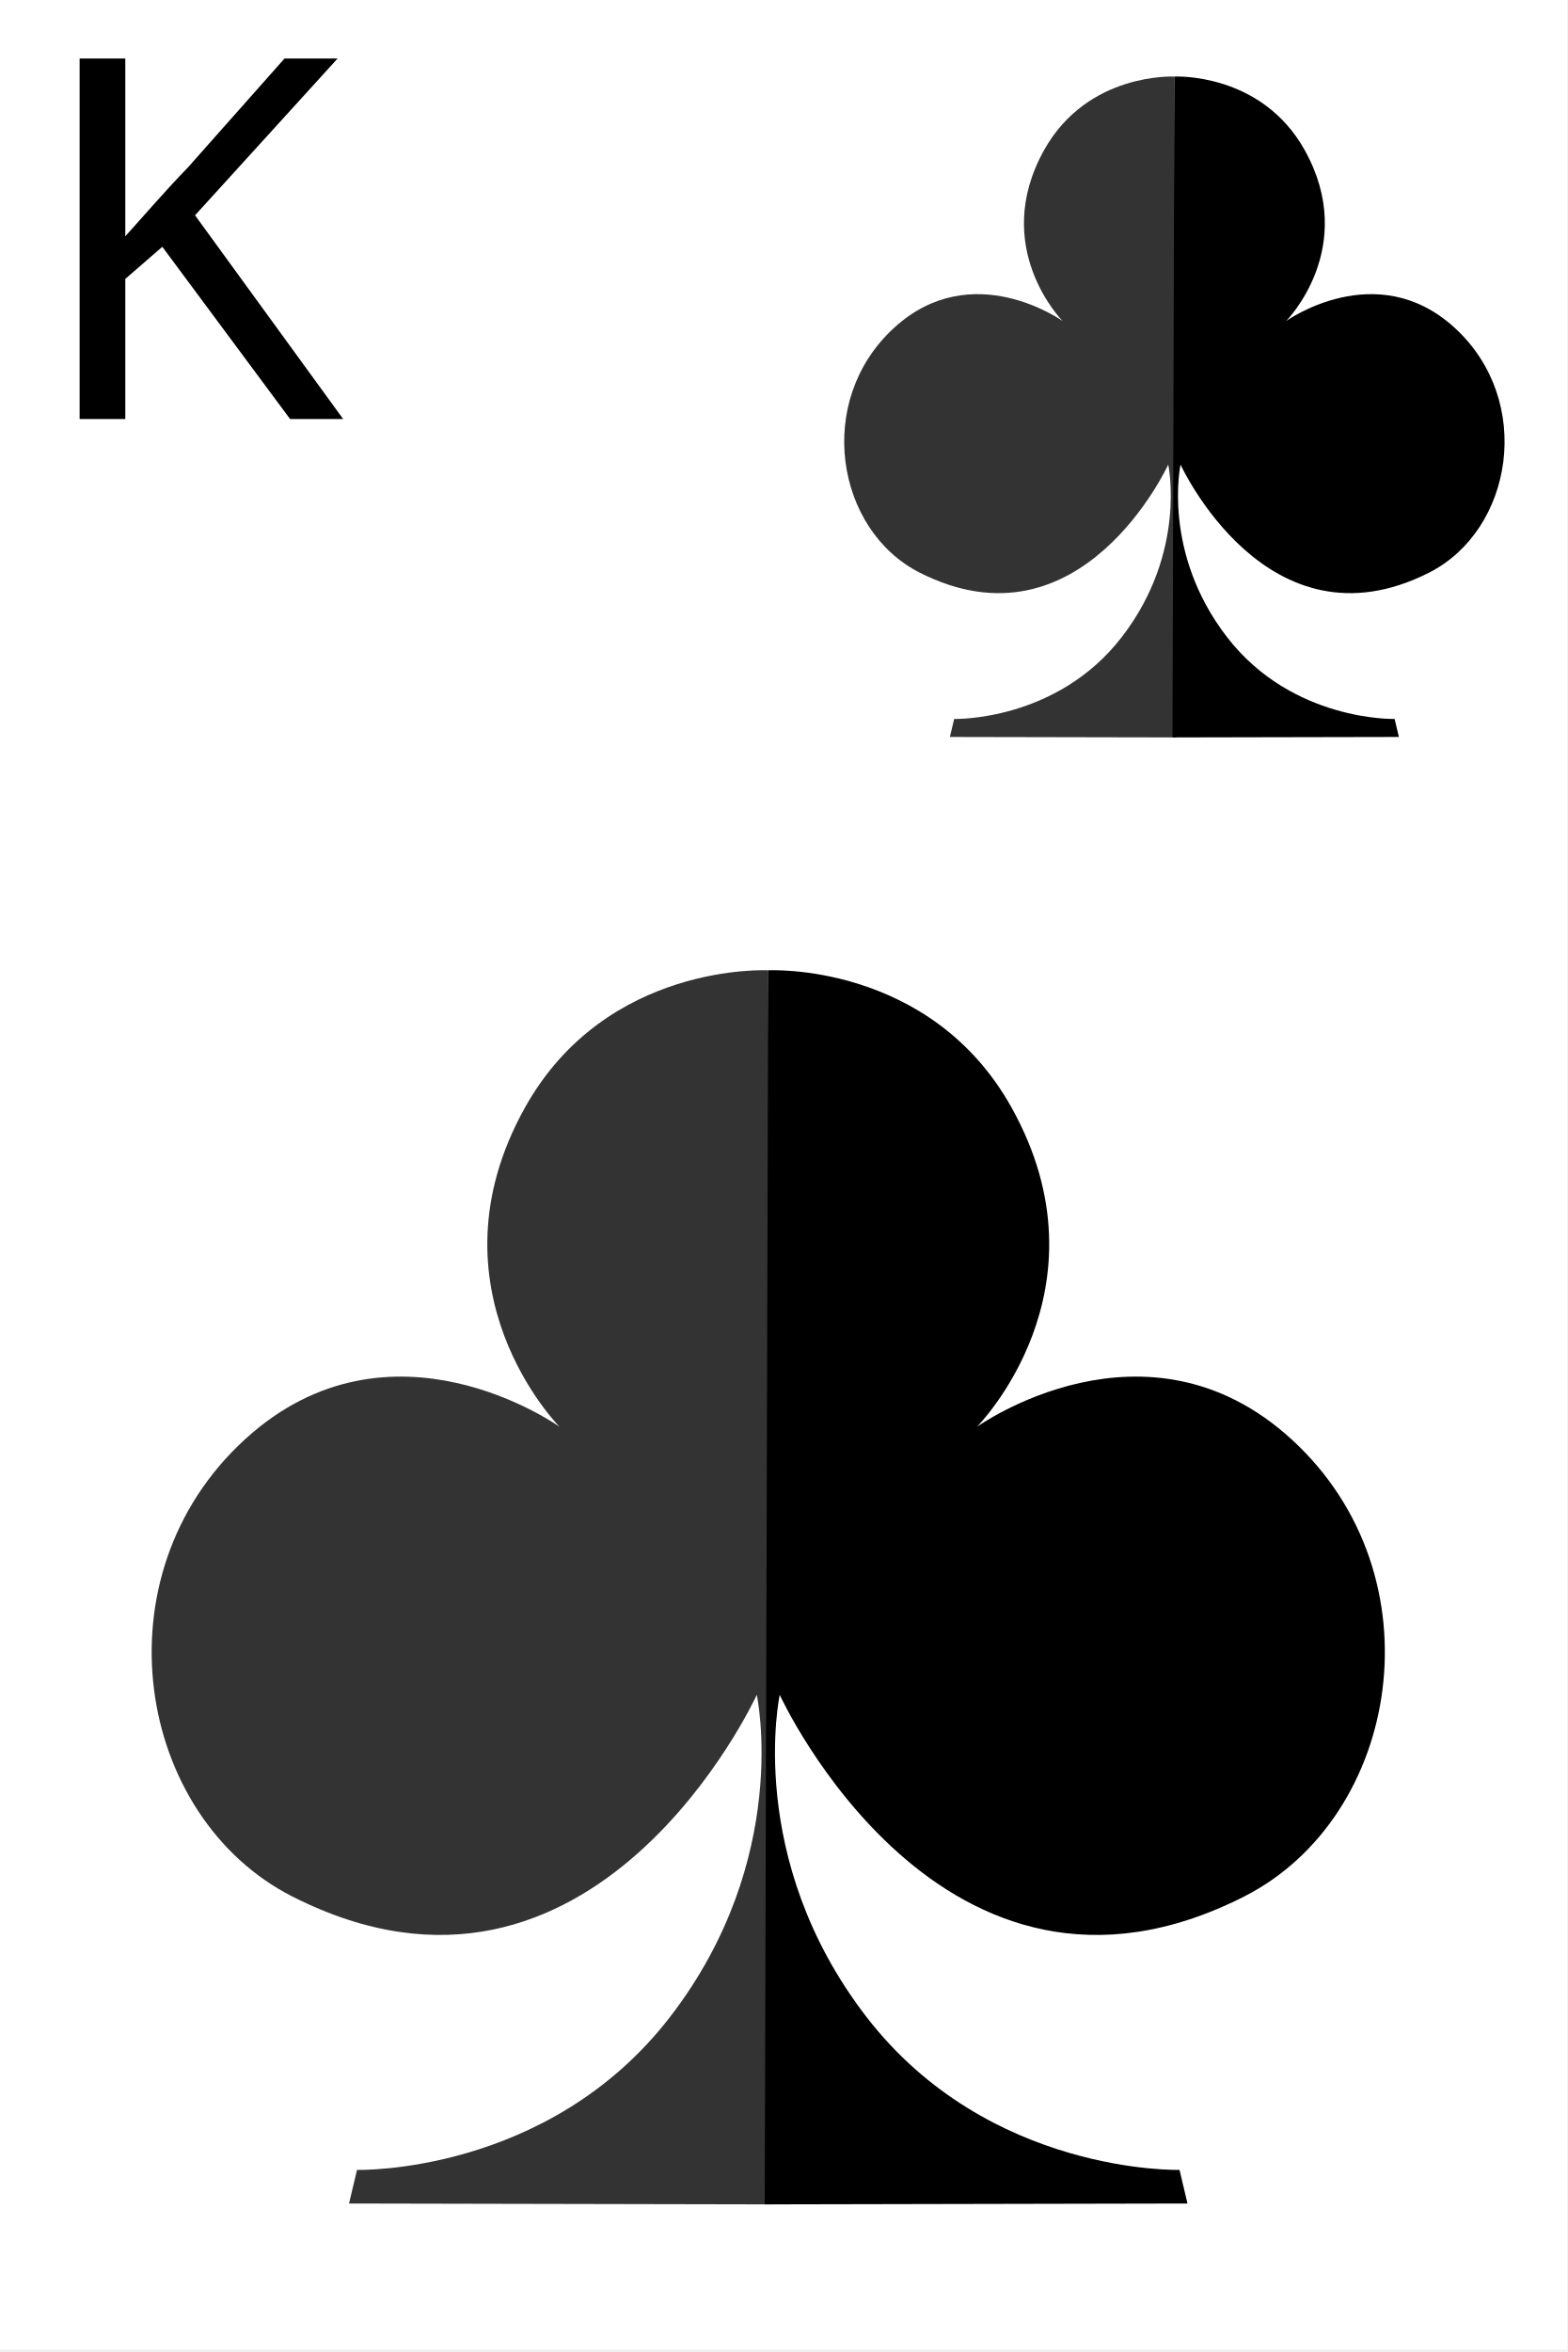
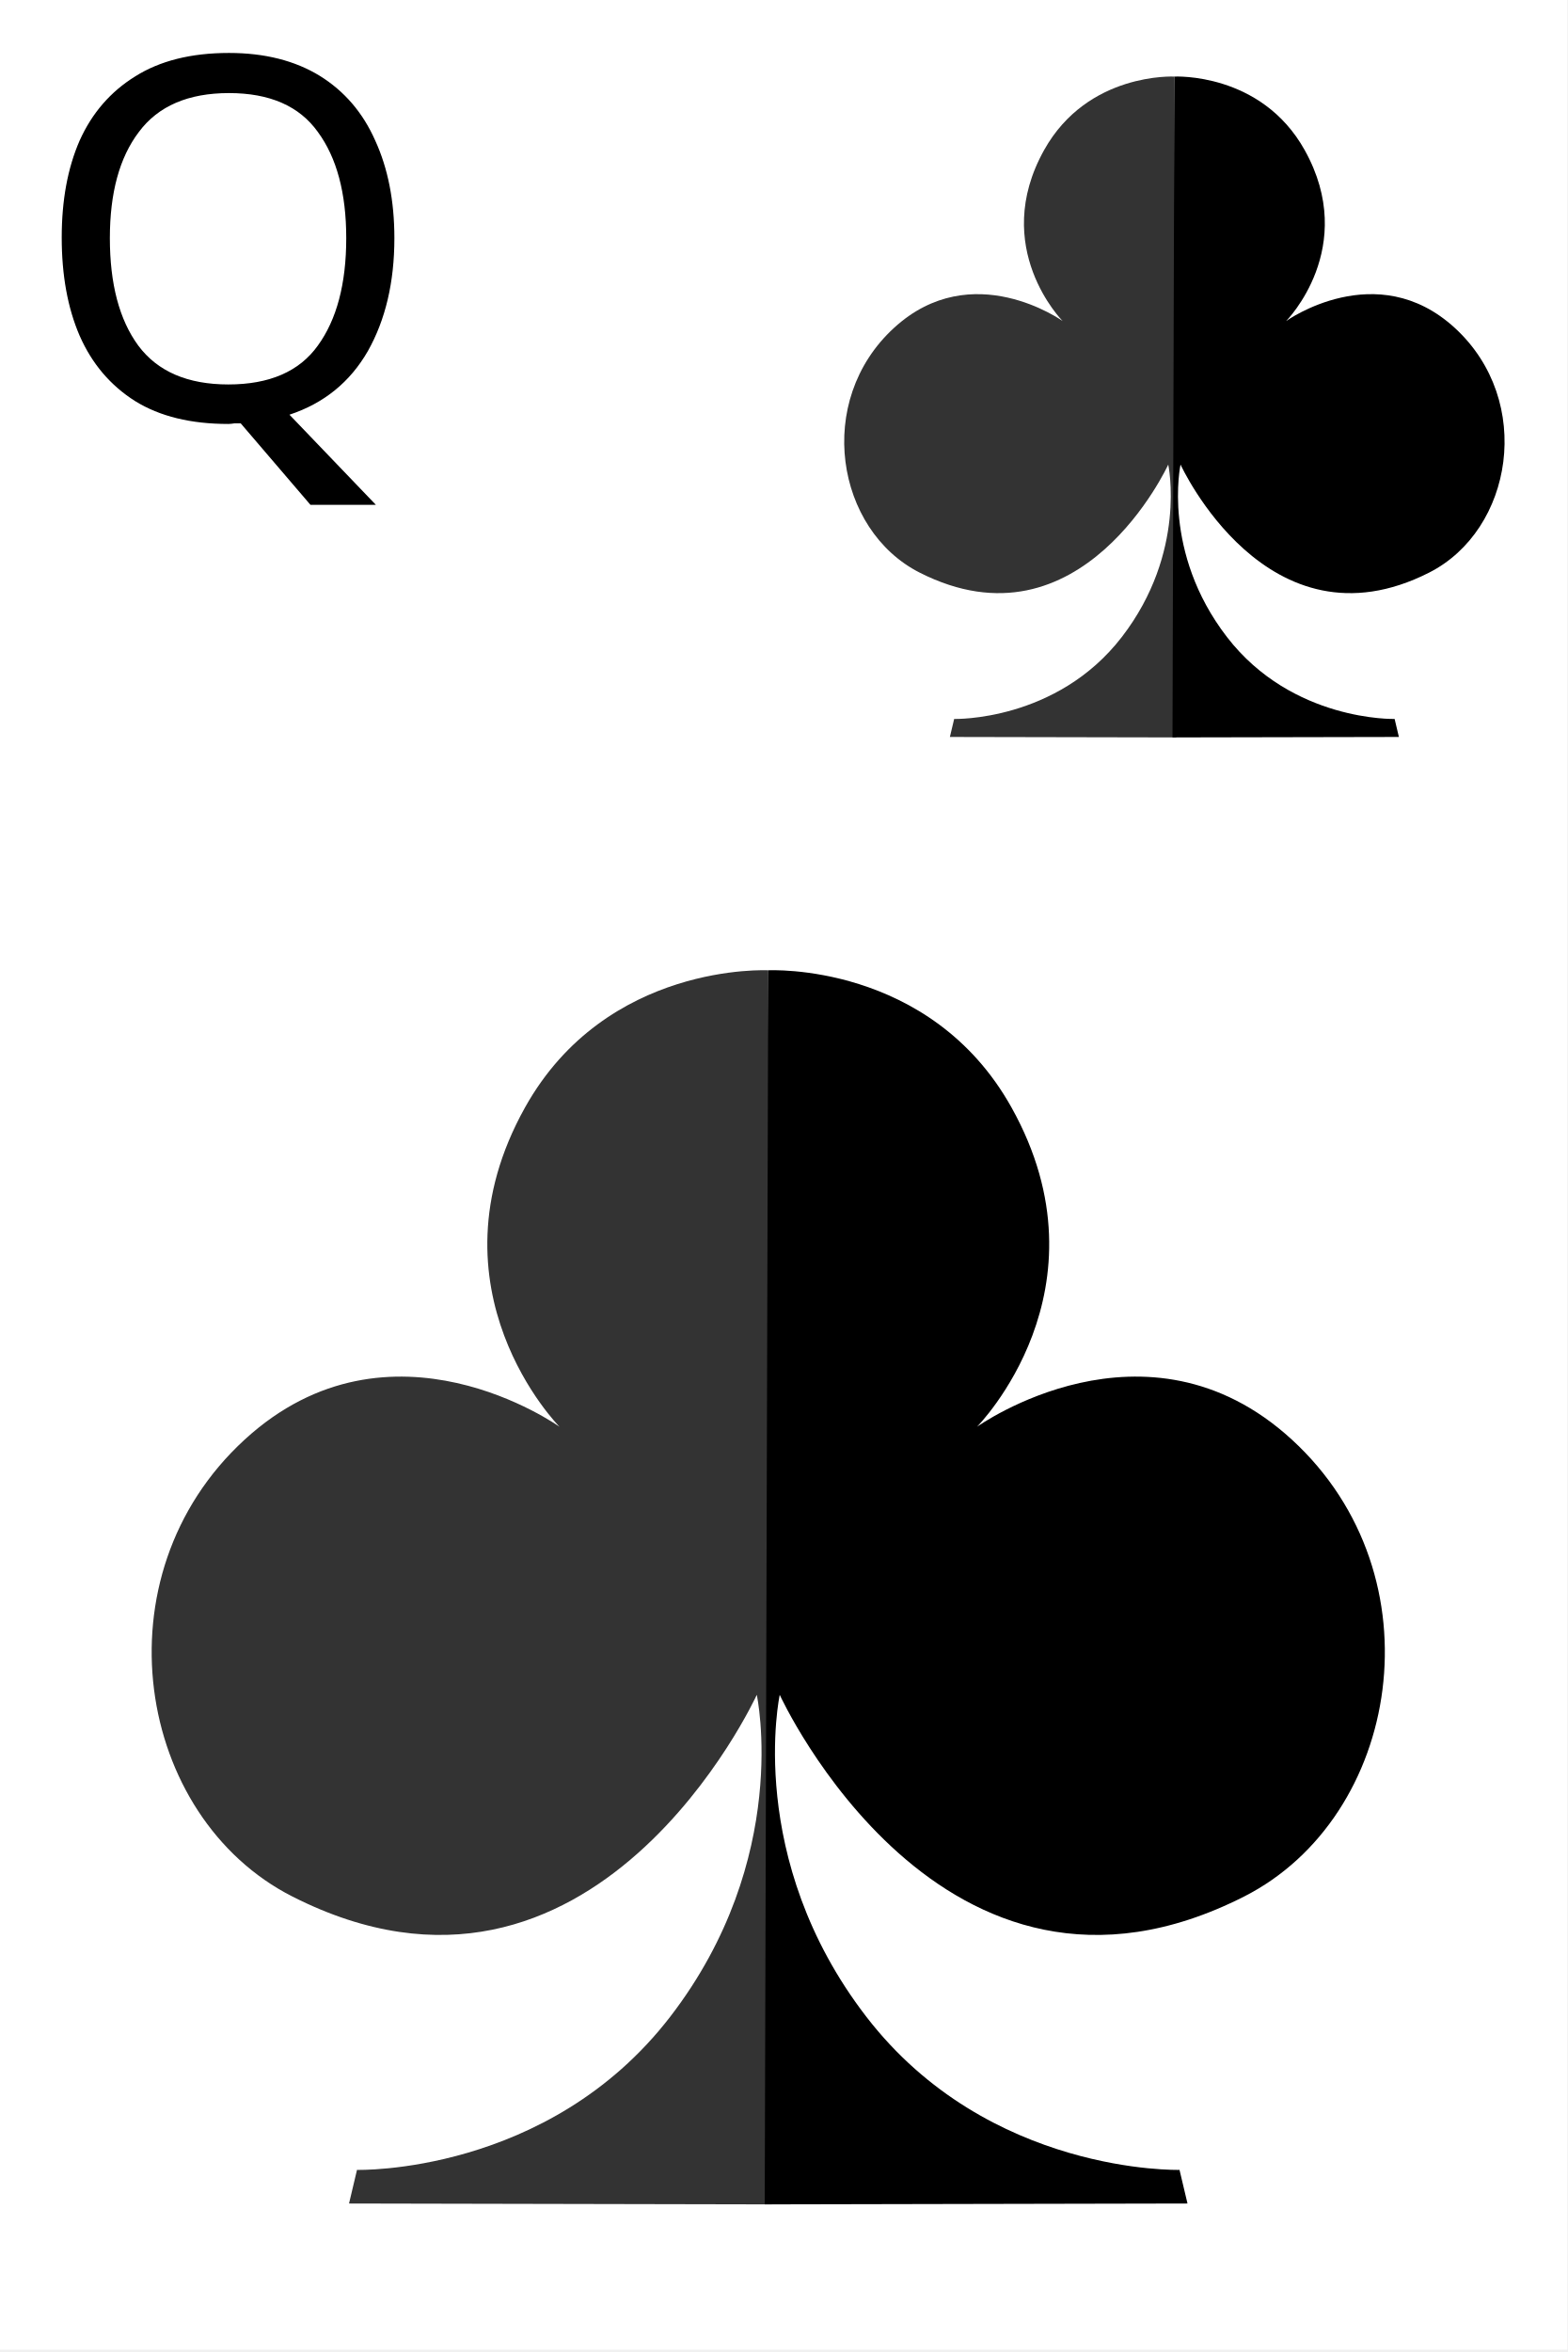
<svg xmlns="http://www.w3.org/2000/svg" width="150" height="225" viewBox="0 0 39.688 59.531" version="1.1" id="svg5">
  <defs id="defs2">
    <mask maskUnits="userSpaceOnUse" id="mask1192">
      <rect style="fill:#ffffff;fill-opacity:1;stroke-width:0.265" id="rect1194" width="101.388" height="140.797" x="-26.153" y="82.4" />
    </mask>
  </defs>
  <g id="layer1">
    <rect style="fill:#ffffff;fill-opacity:1;stroke-width:0.265" id="rect5028" width="39.678" height="59.472" x="0" y="-2.220446e-16" />
    <text xml:space="preserve" style="font-size:12.781px;font-family:Wingdings;-inkscape-font-specification:Wingdings;text-align:center;text-anchor:middle;fill:#ff0000;stroke-width:1.065" x="0.783" y="10.606" id="text63">
-       <tspan id="tspan61" x="0.783" y="10.606" style="font-style:normal;font-variant:normal;font-weight:normal;font-stretch:normal;font-family:'Bauhaus 93';-inkscape-font-specification:'Bauhaus 93, ';text-align:start;text-anchor:start;fill:#000000;stroke-width:1.065">K</tspan>
+       <tspan id="tspan61" x="0.783" y="10.606" style="font-style:normal;font-variant:normal;font-weight:normal;font-stretch:normal;font-family:'Bauhaus 93';-inkscape-font-specification:'Bauhaus 93, ';text-align:start;text-anchor:start;fill:#000000;stroke-width:1.065">Q</tspan>
    </text>
    <g id="g699">
      <path style="fill:#333333;stroke-width:0.265" d="m 19.45,24.559 c 0,0 -4.098,-0.218 -6.158,3.471 -2.575,4.613 0.873,8.083 0.873,8.083 0,0 -4.275,-3.062 -7.969,0.323 -3.778,3.461 -2.748,9.56 1.207,11.567 7.648,3.881 11.756,-5.105 11.756,-5.105 0,0 0.896,4.142 -2.194,8.15 -3.09,4.008 -7.927,3.874 -7.927,3.874 l -0.202,0.851 10.703,0.022 z" id="path552" />
      <path style="fill:#000000;stroke-width:0.265" d="m 19.449,24.559 c 0,0 4.098,-0.218 6.158,3.471 2.575,4.613 -0.873,8.083 -0.873,8.083 0,0 4.275,-3.062 7.969,0.323 3.778,3.461 2.748,9.56 -1.207,11.567 -7.648,3.881 -11.756,-5.105 -11.756,-5.105 0,0 -0.896,4.142 2.194,8.15 3.09,4.008 7.927,3.874 7.927,3.874 l 0.202,0.851 -10.703,0.022 z" id="path552-5" />
    </g>
    <g id="g699-2" transform="matrix(0.5355029,0,0,0.5355029,19.31588,-11.21372)">
      <path style="fill:#333333;stroke-width:0.265" d="m 19.45,24.559 c 0,0 -4.098,-0.218 -6.158,3.471 -2.575,4.613 0.873,8.083 0.873,8.083 0,0 -4.275,-3.062 -7.969,0.323 -3.778,3.461 -2.748,9.56 1.207,11.567 7.648,3.881 11.756,-5.105 11.756,-5.105 0,0 0.896,4.142 -2.194,8.15 -3.09,4.008 -7.927,3.874 -7.927,3.874 l -0.202,0.851 10.703,0.022 z" id="path552-52" />
      <path style="fill:#000000;stroke-width:0.265" d="m 19.449,24.559 c 0,0 4.098,-0.218 6.158,3.471 2.575,4.613 -0.873,8.083 -0.873,8.083 0,0 4.275,-3.062 7.969,0.323 3.778,3.461 2.748,9.56 -1.207,11.567 -7.648,3.881 -11.756,-5.105 -11.756,-5.105 0,0 -0.896,4.142 2.194,8.15 3.09,4.008 7.927,3.874 7.927,3.874 l 0.202,0.851 -10.703,0.022 z" id="path552-5-4" />
    </g>
+     <text xml:space="preserve" style="font-size:3.175px;font-family:'Bauhaus 93';-inkscape-font-specification:'Bauhaus 93, ';fill:#000000;stroke-width:0.265" x="-19.973" y="41.648" id="text867">
+       <tspan id="tspan865" style="stroke-width:0.265" x="-19.973" y="41.648">t</tspan>
+     </text>
  </g>
</svg>
